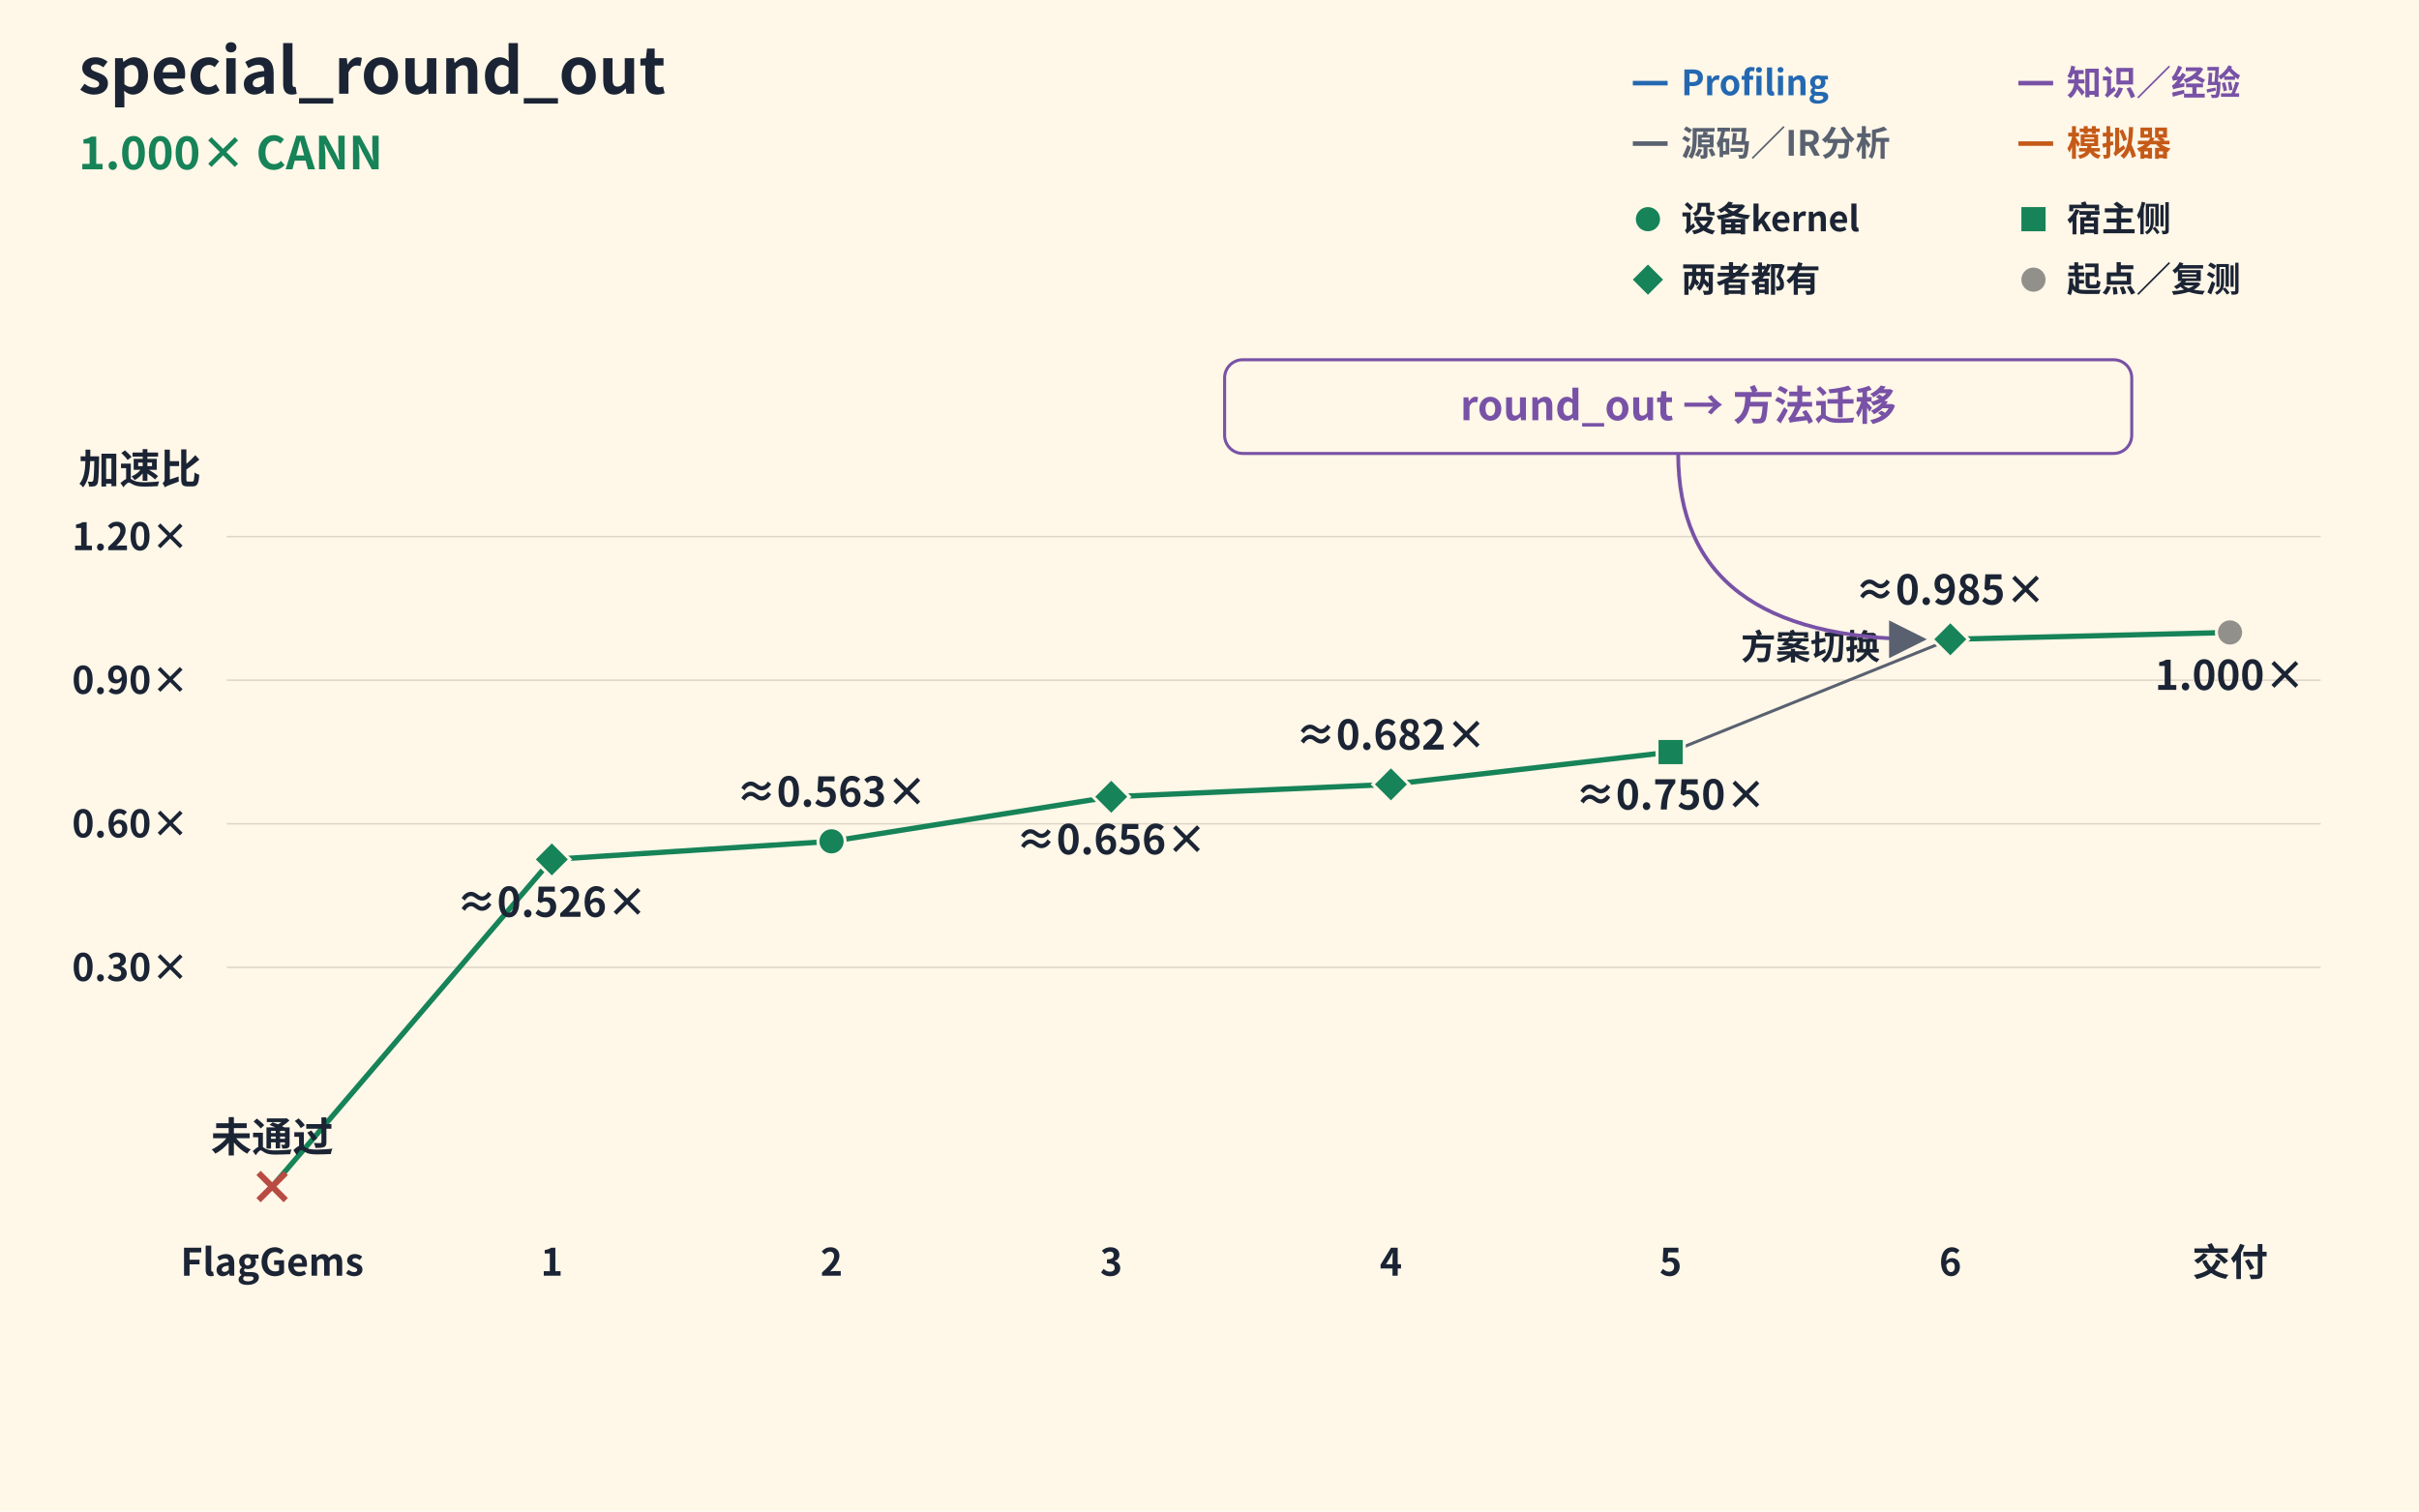
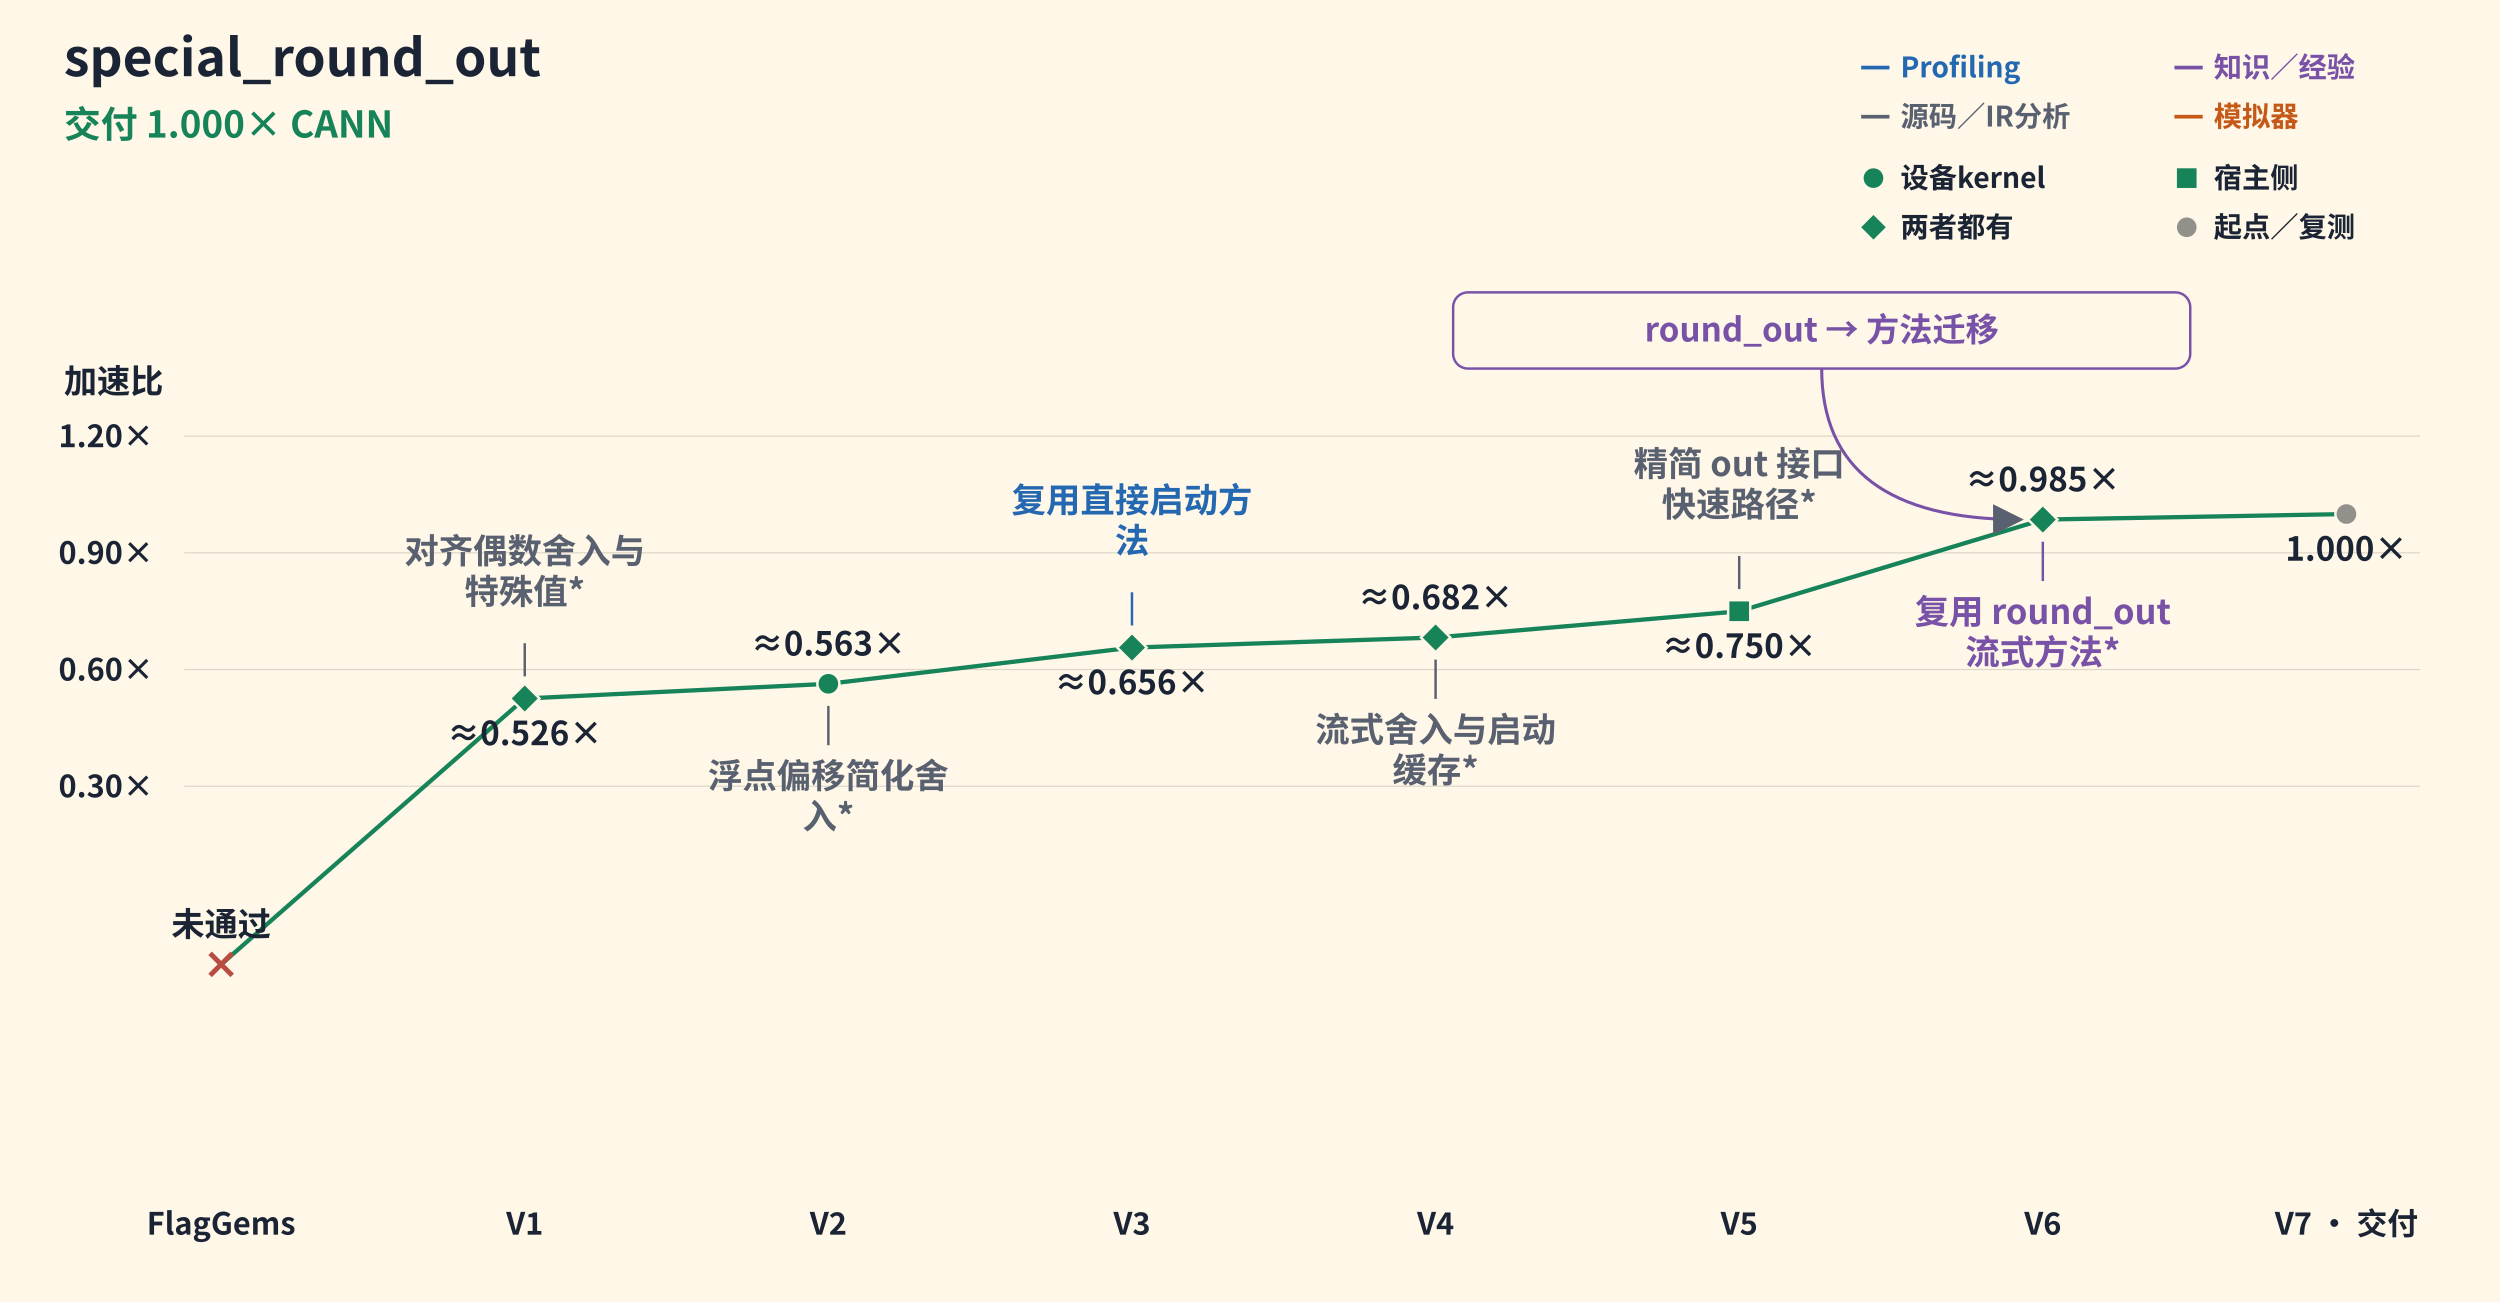
- <svg xmlns="http://www.w3.org/2000/svg" width="1600" height="1000" viewBox="0 0 1600 1000">
-   <rect width="1600" height="1000" fill="#fff7e8" />
+ <svg xmlns="http://www.w3.org/2000/svg" width="2035" height="1060" viewBox="0 0 2035 1060">
+   <rect width="2035" height="1060" fill="#fff7e8" />
  <defs>
    <marker id="arr" markerWidth="10" markerHeight="10" refX="9" refY="5" orient="auto">
      <path d="M0 0L10 5L0 10Z" fill="#596170" />
    </marker>
  </defs>
  <g font-family="Microsoft YaHei,Noto Sans CJK SC,sans-serif">
    <text x="52.00" y="62.00" font-size="42" fill="#1b2434" text-anchor="start" font-weight="700">special_round_out</text>
-     <text x="52.00" y="112.00" font-size="30" fill="#168358" text-anchor="start" font-weight="700">1.000× CANN</text>
-     <line x1="1080" y1="55" x2="1103" y2="55" stroke="#2368b1" stroke-width="3" />
-     <text x="1112.00" y="63.00" font-size="23" fill="#2368b1" text-anchor="start" font-weight="700">Profiling</text>
-     <line x1="1335" y1="55" x2="1358" y2="55" stroke="#7852a6" stroke-width="3" />
-     <text x="1367.00" y="63.00" font-size="23" fill="#7852a6" text-anchor="start" font-weight="700">知识／经验</text>
-     <line x1="1080" y1="95" x2="1103" y2="95" stroke="#596170" stroke-width="3" />
-     <text x="1112.00" y="103.00" font-size="23" fill="#596170" text-anchor="start" font-weight="700">源码／IR分析</text>
-     <line x1="1335" y1="95" x2="1358" y2="95" stroke="#c55a18" stroke-width="3" />
-     <text x="1367.00" y="103.00" font-size="23" fill="#c55a18" text-anchor="start" font-weight="700">模拟器</text>
-     <circle cx="1090" cy="145" r="8" fill="#168358" />
-     <text x="1112.00" y="153.00" font-size="23" fill="#1b2434" text-anchor="start" font-weight="700">设备kernel</text>
-     <rect x="1337" y="137" width="16" height="16" fill="#168358" />
-     <text x="1367.00" y="153.00" font-size="23" fill="#1b2434" text-anchor="start" font-weight="700">宿主侧</text>
-     <path d="M1090 175L1100 185L1090 195L1080 185Z" fill="#168358" />
-     <text x="1112.00" y="193.00" font-size="23" fill="#1b2434" text-anchor="start" font-weight="700">两者都有</text>
-     <circle cx="1345" cy="185" r="8" fill="#92908a" />
-     <text x="1367.00" y="193.00" font-size="23" fill="#1b2434" text-anchor="start" font-weight="700">起点／复测</text>
+     <text x="52.00" y="112.00" font-size="30" fill="#168358" text-anchor="start" font-weight="700">交付 1.000× CANN</text>
+     <line x1="1515" y1="55" x2="1538" y2="55" stroke="#2368b1" stroke-width="3" />
+     <text x="1547.00" y="63.00" font-size="23" fill="#2368b1" text-anchor="start" font-weight="700">Profiling</text>
+     <line x1="1770" y1="55" x2="1793" y2="55" stroke="#7852a6" stroke-width="3" />
+     <text x="1802.00" y="63.00" font-size="23" fill="#7852a6" text-anchor="start" font-weight="700">知识／经验</text>
+     <line x1="1515" y1="95" x2="1538" y2="95" stroke="#596170" stroke-width="3" />
+     <text x="1547.00" y="103.00" font-size="23" fill="#596170" text-anchor="start" font-weight="700">源码／IR分析</text>
+     <line x1="1770" y1="95" x2="1793" y2="95" stroke="#c55a18" stroke-width="3" />
+     <text x="1802.00" y="103.00" font-size="23" fill="#c55a18" text-anchor="start" font-weight="700">模拟器</text>
+     <circle cx="1525" cy="145" r="8" fill="#168358" />
+     <text x="1547.00" y="153.00" font-size="23" fill="#1b2434" text-anchor="start" font-weight="700">设备kernel</text>
+     <rect x="1772" y="137" width="16" height="16" fill="#168358" />
+     <text x="1802.00" y="153.00" font-size="23" fill="#1b2434" text-anchor="start" font-weight="700">宿主侧</text>
+     <path d="M1525 175L1535 185L1525 195L1515 185Z" fill="#168358" />
+     <text x="1547.00" y="193.00" font-size="23" fill="#1b2434" text-anchor="start" font-weight="700">两者都有</text>
+     <circle cx="1780" cy="185" r="8" fill="#92908a" />
+     <text x="1802.00" y="193.00" font-size="23" fill="#1b2434" text-anchor="start" font-weight="700">起点／复测</text>
    <text x="52.00" y="320.00" font-size="27" fill="#1b2434" text-anchor="start" font-weight="700">加速比</text>
-     <line x1="150" y1="640.00" x2="1535" y2="640.00" stroke="#ded7c9" />
+     <line x1="150" y1="640.00" x2="1970" y2="640.00" stroke="#ded7c9" />
    <text x="125.00" y="649.00" font-size="25" fill="#1b2434" text-anchor="end" font-weight="700">0.30×</text>
-     <line x1="150" y1="545.00" x2="1535" y2="545.00" stroke="#ded7c9" />
+     <line x1="150" y1="545.00" x2="1970" y2="545.00" stroke="#ded7c9" />
    <text x="125.00" y="554.00" font-size="25" fill="#1b2434" text-anchor="end" font-weight="700">0.60×</text>
-     <line x1="150" y1="450.00" x2="1535" y2="450.00" stroke="#ded7c9" />
+     <line x1="150" y1="450.00" x2="1970" y2="450.00" stroke="#ded7c9" />
    <text x="125.00" y="459.00" font-size="25" fill="#1b2434" text-anchor="end" font-weight="700">0.90×</text>
-     <line x1="150" y1="355.00" x2="1535" y2="355.00" stroke="#ded7c9" />
+     <line x1="150" y1="355.00" x2="1970" y2="355.00" stroke="#ded7c9" />
    <text x="125.00" y="364.00" font-size="25" fill="#1b2434" text-anchor="end" font-weight="700">1.20×</text>
-     <path class="connection" d="M180.00 785.00 L365.00 568.57" stroke="#168358" stroke-width="3.5" fill="none" />
-     <path class="connection" d="M365.00 568.57 L550.00 556.61" stroke="#168358" stroke-width="3.5" fill="none" />
-     <path class="connection" d="M550.00 556.61 L735.00 527.13" stroke="#168358" stroke-width="3.5" fill="none" />
-     <path class="connection" d="M735.00 527.13 L920.00 518.92" stroke="#168358" stroke-width="3.5" fill="none" />
-     <path class="connection" d="M920.00 518.92 L1105.00 497.56" stroke="#168358" stroke-width="3.5" fill="none" />
-     <path class="method-switch" d="M1105.00 497.56 L1290.00 422.94" stroke="#596170" stroke-width="2" fill="none" />
-     <text x="1197.50" y="436.25" font-size="23" fill="#1b2434" text-anchor="middle" font-weight="700">方案切换</text>
-     <path class="connection" d="M1290.00 422.94 L1475.00 418.42" stroke="#168358" stroke-width="3.5" fill="none" />
-     <rect class="donor" x="810.0" y="238" width="600" height="62" rx="12" fill="#fff7e8" stroke="#7852a6" stroke-width="2" />
-     <text x="1110.00" y="278.00" font-size="27" fill="#7852a6" text-anchor="middle" font-weight="700">round_out → 方法迁移</text>
-     <path class="donor-connection" d="M1110.0 300 Q1110.0 422.942 1272.0 422.942" stroke="#7852a6" stroke-width="2.5" fill="none" marker-end="url(#arr)" />
+     <path class="connection" d="M180.00 785.00 L427.14 568.57" stroke="#168358" stroke-width="3.5" fill="none" />
+     <path class="connection" d="M427.14 568.57 L674.29 556.61" stroke="#168358" stroke-width="3.5" fill="none" />
+     <path class="connection" d="M674.29 556.61 L921.43 527.13" stroke="#168358" stroke-width="3.5" fill="none" />
+     <path class="connection" d="M921.43 527.13 L1168.57 518.92" stroke="#168358" stroke-width="3.5" fill="none" />
+     <path class="connection" d="M1168.57 518.92 L1415.71 497.56" stroke="#168358" stroke-width="3.5" fill="none" />
+     <path class="connection" d="M1415.71 497.56 L1662.86 422.94" stroke="#168358" stroke-width="3.5" fill="none" />
+     <path class="connection" d="M1662.86 422.94 L1910.00 418.42" stroke="#168358" stroke-width="3.5" fill="none" />
+     <g>
+       <rect class="donor" x="1182.857" y="238" width="600" height="62" rx="12" fill="#fff7e8" stroke="#7852a6" stroke-width="2" />
+       <text x="1482.86" y="278.00" font-size="27" fill="#7852a6" text-anchor="middle" font-weight="700">round_out → 方法迁移</text>
+       <path class="donor-connection" d="M1482.857 300 Q1482.857 422.942 1644.857 422.942" stroke="#7852a6" stroke-width="2.5" fill="none" marker-end="url(#arr)" />
+     </g>
+     <g class="attribution">
+       <text x="427.14" y="458.57" font-size="28" fill="#596170" text-anchor="middle" font-weight="700">对齐偶数舍入与</text>
+       <text x="427.14" y="491.57" font-size="28" fill="#596170" text-anchor="middle" font-weight="700">特殊值*</text>
+       <path d="M427.14 523.57L427.14 550.57" stroke="#596170" stroke-width="2" fill="none" />
+     </g>
+     <g class="attribution">
+       <text x="674.29" y="641.61" font-size="28" fill="#596170" text-anchor="middle" font-weight="700">浮点偏移简化舍</text>
+       <text x="674.29" y="674.61" font-size="28" fill="#596170" text-anchor="middle" font-weight="700">入*</text>
+       <path d="M674.29 606.61L674.29 574.61" stroke="#596170" stroke-width="2" fill="none" />
+     </g>
+     <g class="attribution">
+       <text x="921.43" y="417.13" font-size="28" fill="#2368b1" text-anchor="middle" font-weight="700">复用直接启动方</text>
+       <text x="921.43" y="450.13" font-size="28" fill="#2368b1" text-anchor="middle" font-weight="700">法</text>
+       <path d="M921.43 482.13L921.43 509.13" stroke="#2368b1" stroke-width="2" fill="none" />
+     </g>
+     <g class="attribution">
+       <text x="1168.57" y="603.92" font-size="28" fill="#596170" text-anchor="middle" font-weight="700">流式舍入与启动</text>
+       <text x="1168.57" y="636.92" font-size="28" fill="#596170" text-anchor="middle" font-weight="700">缓存*</text>
+       <path d="M1168.57 568.92L1168.57 536.92" stroke="#596170" stroke-width="2" fill="none" />
+     </g>
+     <g class="attribution">
+       <text x="1415.71" y="387.56" font-size="28" fill="#596170" text-anchor="middle" font-weight="700">精简 out 接口</text>
+       <text x="1415.71" y="420.56" font-size="28" fill="#596170" text-anchor="middle" font-weight="700">快速路径*</text>
+       <path d="M1415.71 452.56L1415.71 479.56" stroke="#596170" stroke-width="2" fill="none" />
+     </g>
+     <g class="attribution">
+       <text x="1662.86" y="507.94" font-size="28" fill="#7852a6" text-anchor="middle" font-weight="700">复用 round_out</text>
+       <text x="1662.86" y="540.94" font-size="28" fill="#7852a6" text-anchor="middle" font-weight="700"> 流式方法*</text>
+       <path d="M1662.86 472.94L1662.86 440.94" stroke="#7852a6" stroke-width="2" fill="none" />
+     </g>
    <g class="node" data-id="51d25bbda6e0d6bf">
      <path d="M171.0 776L189.0 794M171.0 794L189.0 776" stroke="#b84c42" stroke-width="4" />
      <text x="180.00" y="762.00" font-size="27" fill="#1b2434" text-anchor="middle" font-weight="700">未通过</text>
-       <text x="180.00" y="844.00" font-size="25" fill="#1b2434" text-anchor="middle" font-weight="700">FlagGems</text>
+       <text x="180.00" y="1005.00" font-size="25" fill="#1b2434" text-anchor="middle" font-weight="700">FlagGems</text>
    </g>
    <g class="node" data-id="d16a168d04697b19">
-       <path d="M365.0 556.571L377.0 568.571L365.0 580.571L353.0 568.571Z" fill="#168358" stroke="#fff7e8" stroke-width="2" />
-       <text x="365.00" y="606.57" font-size="27" fill="#1b2434" text-anchor="middle" font-weight="700">≈0.526×</text>
-       <text x="365.00" y="844.00" font-size="25" fill="#1b2434" text-anchor="middle" font-weight="700">1</text>
+       <path d="M427.143 556.571L439.143 568.571L427.143 580.571L415.143 568.571Z" fill="#168358" stroke="#fff7e8" stroke-width="2" />
+       <text x="427.14" y="606.57" font-size="27" fill="#1b2434" text-anchor="middle" font-weight="700">≈0.526×</text>
+       <text x="427.14" y="1005.00" font-size="25" fill="#1b2434" text-anchor="middle" font-weight="700">V1</text>
    </g>
    <g class="node" data-id="51b6d4dfaa694cbd">
-       <circle cx="550.0" cy="556.608" r="9" fill="#168358" stroke="#fff7e8" stroke-width="2" />
-       <text x="550.00" y="533.61" font-size="27" fill="#1b2434" text-anchor="middle" font-weight="700">≈0.563×</text>
-       <text x="550.00" y="844.00" font-size="25" fill="#1b2434" text-anchor="middle" font-weight="700">2</text>
+       <circle cx="674.286" cy="556.608" r="9" fill="#168358" stroke="#fff7e8" stroke-width="2" />
+       <text x="674.29" y="533.61" font-size="27" fill="#1b2434" text-anchor="middle" font-weight="700">≈0.563×</text>
+       <text x="674.29" y="1005.00" font-size="25" fill="#1b2434" text-anchor="middle" font-weight="700">V2</text>
    </g>
    <g class="node" data-id="8f9231cb5fe39351">
-       <path d="M735.0 515.131L747.0 527.131L735.0 539.131L723.0 527.131Z" fill="#168358" stroke="#fff7e8" stroke-width="2" />
-       <text x="735.00" y="565.13" font-size="27" fill="#1b2434" text-anchor="middle" font-weight="700">≈0.656×</text>
-       <text x="735.00" y="844.00" font-size="25" fill="#1b2434" text-anchor="middle" font-weight="700">3</text>
+       <path d="M921.429 515.131L933.429 527.131L921.429 539.131L909.429 527.131Z" fill="#168358" stroke="#fff7e8" stroke-width="2" />
+       <text x="921.43" y="565.13" font-size="27" fill="#1b2434" text-anchor="middle" font-weight="700">≈0.656×</text>
+       <text x="921.43" y="1005.00" font-size="25" fill="#1b2434" text-anchor="middle" font-weight="700">V3</text>
    </g>
    <g class="node" data-id="8b38eaf37d7c3b0f">
-       <path d="M920.0 506.921L932.0 518.921L920.0 530.921L908.0 518.921Z" fill="#168358" stroke="#fff7e8" stroke-width="2" />
-       <text x="920.00" y="495.92" font-size="27" fill="#1b2434" text-anchor="middle" font-weight="700">≈0.682×</text>
-       <text x="920.00" y="844.00" font-size="25" fill="#1b2434" text-anchor="middle" font-weight="700">4</text>
+       <path d="M1168.571 506.921L1180.571 518.921L1168.571 530.921L1156.571 518.921Z" fill="#168358" stroke="#fff7e8" stroke-width="2" />
+       <text x="1168.57" y="495.92" font-size="27" fill="#1b2434" text-anchor="middle" font-weight="700">≈0.682×</text>
+       <text x="1168.57" y="1005.00" font-size="25" fill="#1b2434" text-anchor="middle" font-weight="700">V4</text>
    </g>
    <g class="node" data-id="0c7283e54334a8b7">
-       <rect x="1096.0" y="488.556" width="18" height="18" fill="#168358" stroke="#fff7e8" stroke-width="2" />
-       <text x="1105.00" y="535.56" font-size="27" fill="#1b2434" text-anchor="middle" font-weight="700">≈0.750×</text>
-       <text x="1105.00" y="844.00" font-size="25" fill="#1b2434" text-anchor="middle" font-weight="700">5</text>
+       <rect x="1406.714" y="488.556" width="18" height="18" fill="#168358" stroke="#fff7e8" stroke-width="2" />
+       <text x="1415.71" y="535.56" font-size="27" fill="#1b2434" text-anchor="middle" font-weight="700">≈0.750×</text>
+       <text x="1415.71" y="1005.00" font-size="25" fill="#1b2434" text-anchor="middle" font-weight="700">V5</text>
    </g>
    <g class="node" data-id="c71de28fa7ecd3a4">
-       <path d="M1290.0 410.942L1302.0 422.942L1290.0 434.942L1278.0 422.942Z" fill="#168358" stroke="#fff7e8" stroke-width="2" />
-       <text x="1290.00" y="399.94" font-size="27" fill="#1b2434" text-anchor="middle" font-weight="700">≈0.985×</text>
-       <text x="1290.00" y="844.00" font-size="25" fill="#1b2434" text-anchor="middle" font-weight="700">6</text>
+       <path d="M1662.857 410.942L1674.857 422.942L1662.857 434.942L1650.857 422.942Z" fill="#168358" stroke="#fff7e8" stroke-width="2" />
+       <text x="1662.86" y="399.94" font-size="27" fill="#1b2434" text-anchor="middle" font-weight="700">≈0.985×</text>
+       <text x="1662.86" y="1005.00" font-size="25" fill="#1b2434" text-anchor="middle" font-weight="700">V6</text>
    </g>
    <g class="node" data-id="ff9f25a2c56c7515">
-       <circle cx="1475.0" cy="418.424" r="9" fill="#92908a" stroke="#fff7e8" stroke-width="2" />
-       <text x="1475.00" y="456.42" font-size="27" fill="#1b2434" text-anchor="middle" font-weight="700">1.000×</text>
-       <text x="1475.00" y="844.00" font-size="25" fill="#1b2434" text-anchor="middle" font-weight="700">交付</text>
+       <circle cx="1910.0" cy="418.424" r="9" fill="#92908a" stroke="#fff7e8" stroke-width="2" />
+       <text x="1910.00" y="456.42" font-size="27" fill="#1b2434" text-anchor="middle" font-weight="700">1.000×</text>
+       <text x="1910.00" y="1005.00" font-size="25" fill="#1b2434" text-anchor="middle" font-weight="700">V7 · 交付</text>
    </g>
  </g>
</svg>
